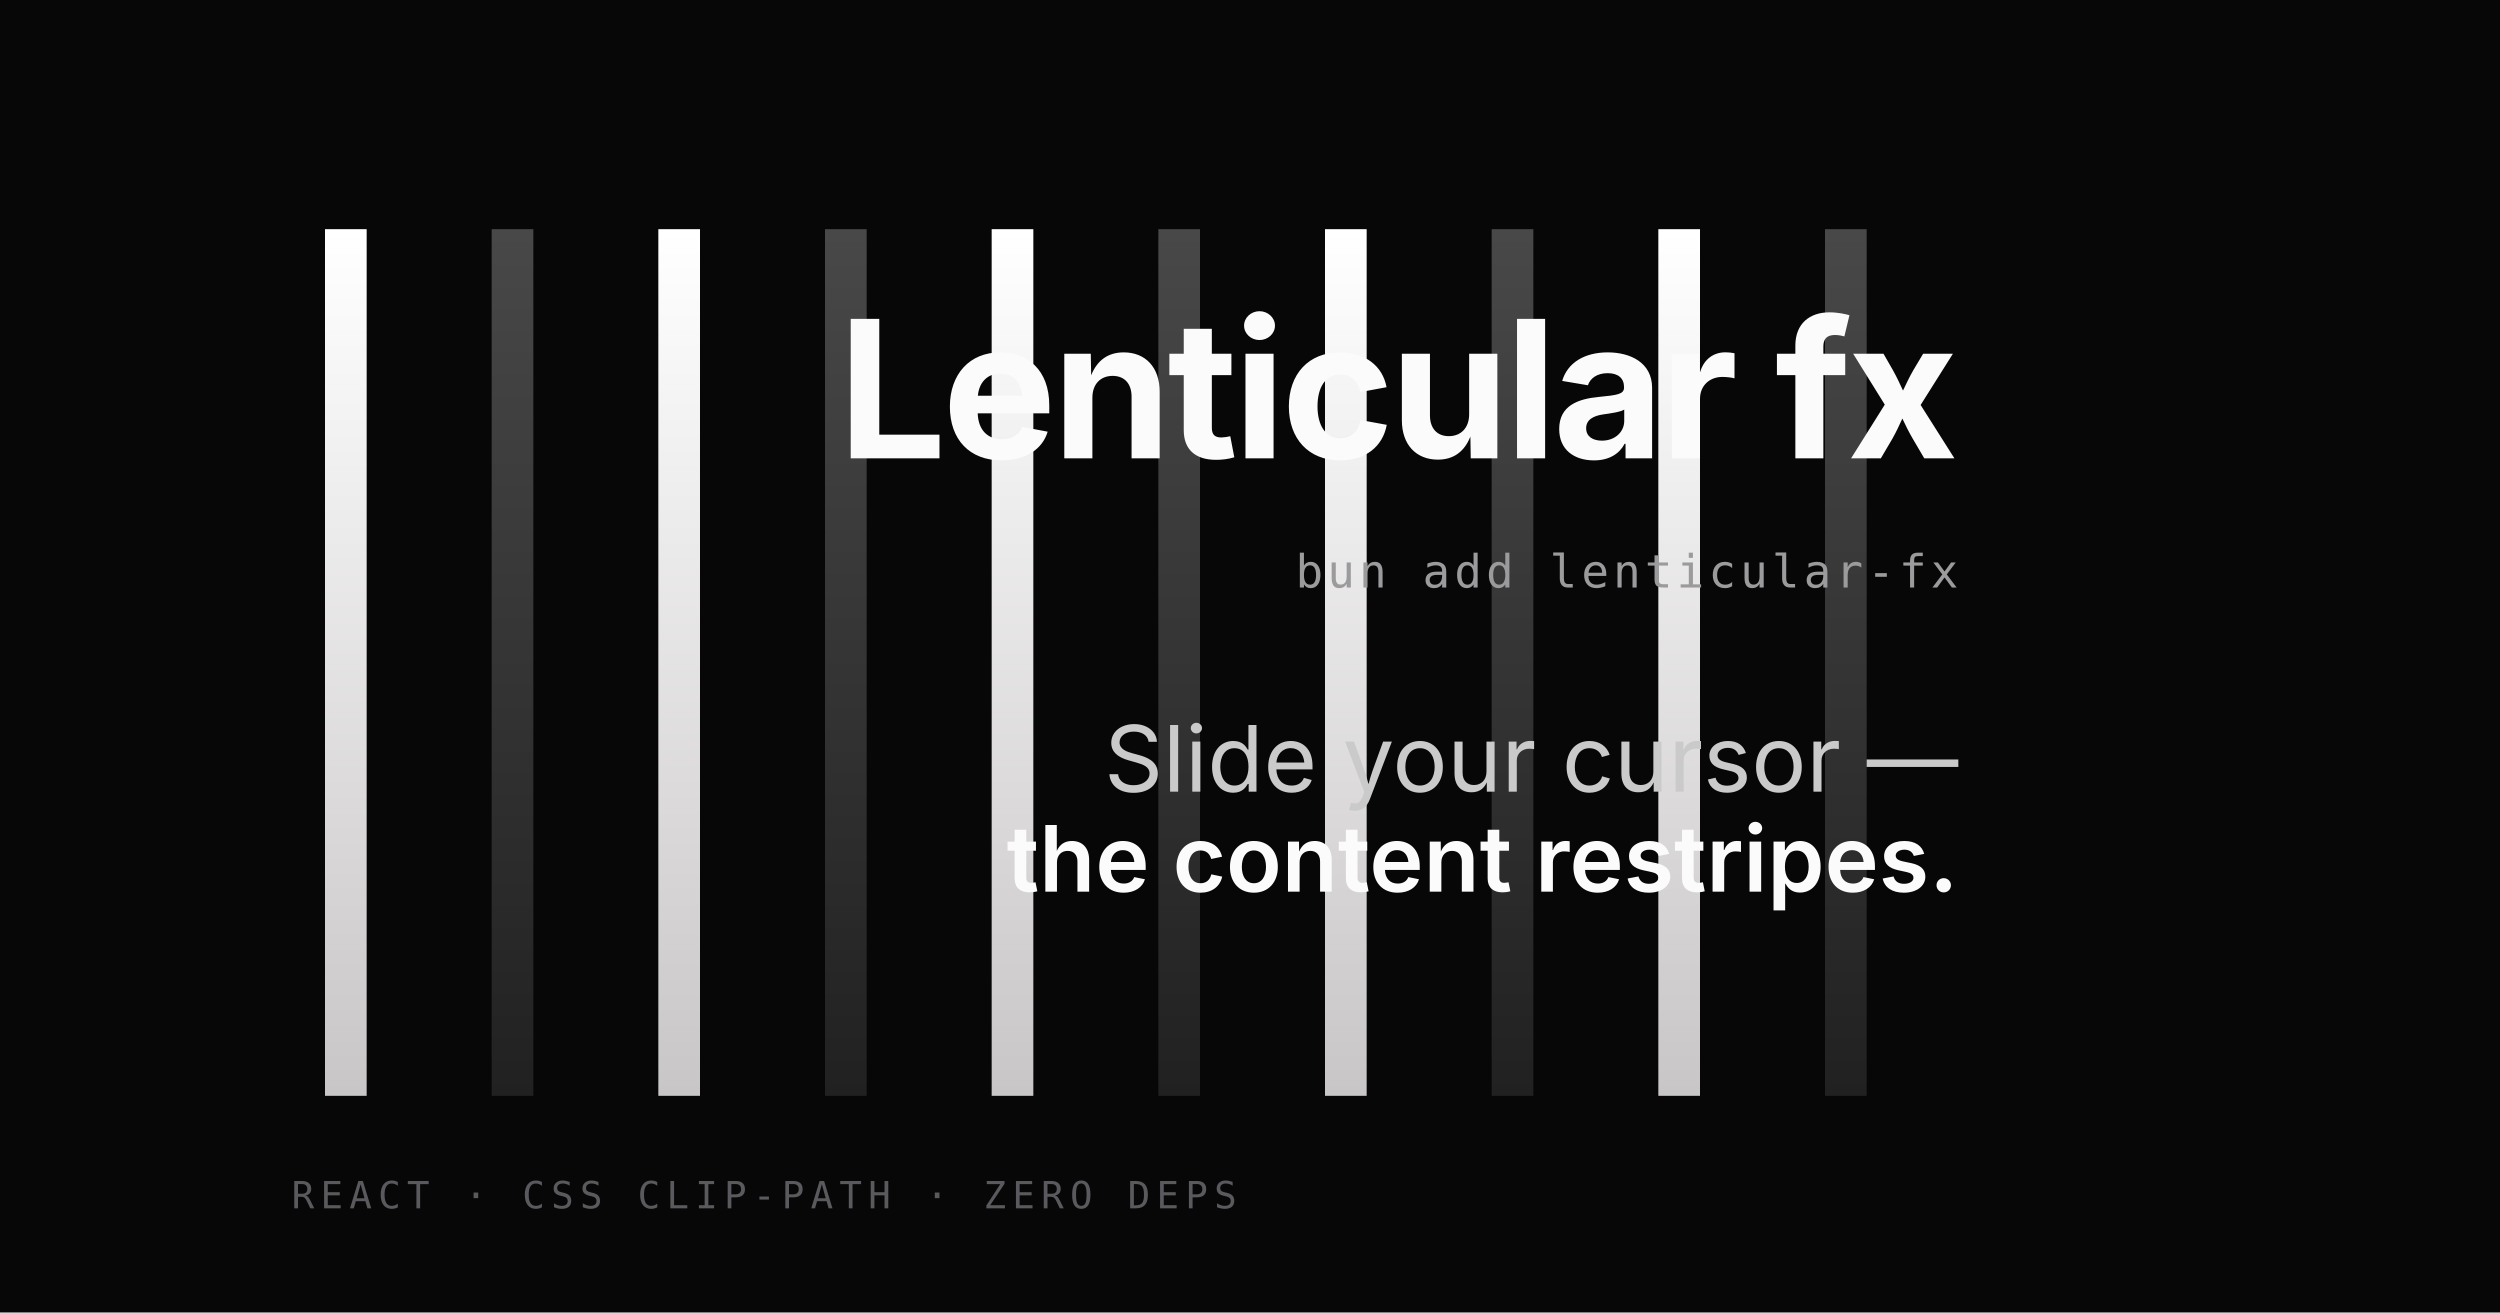
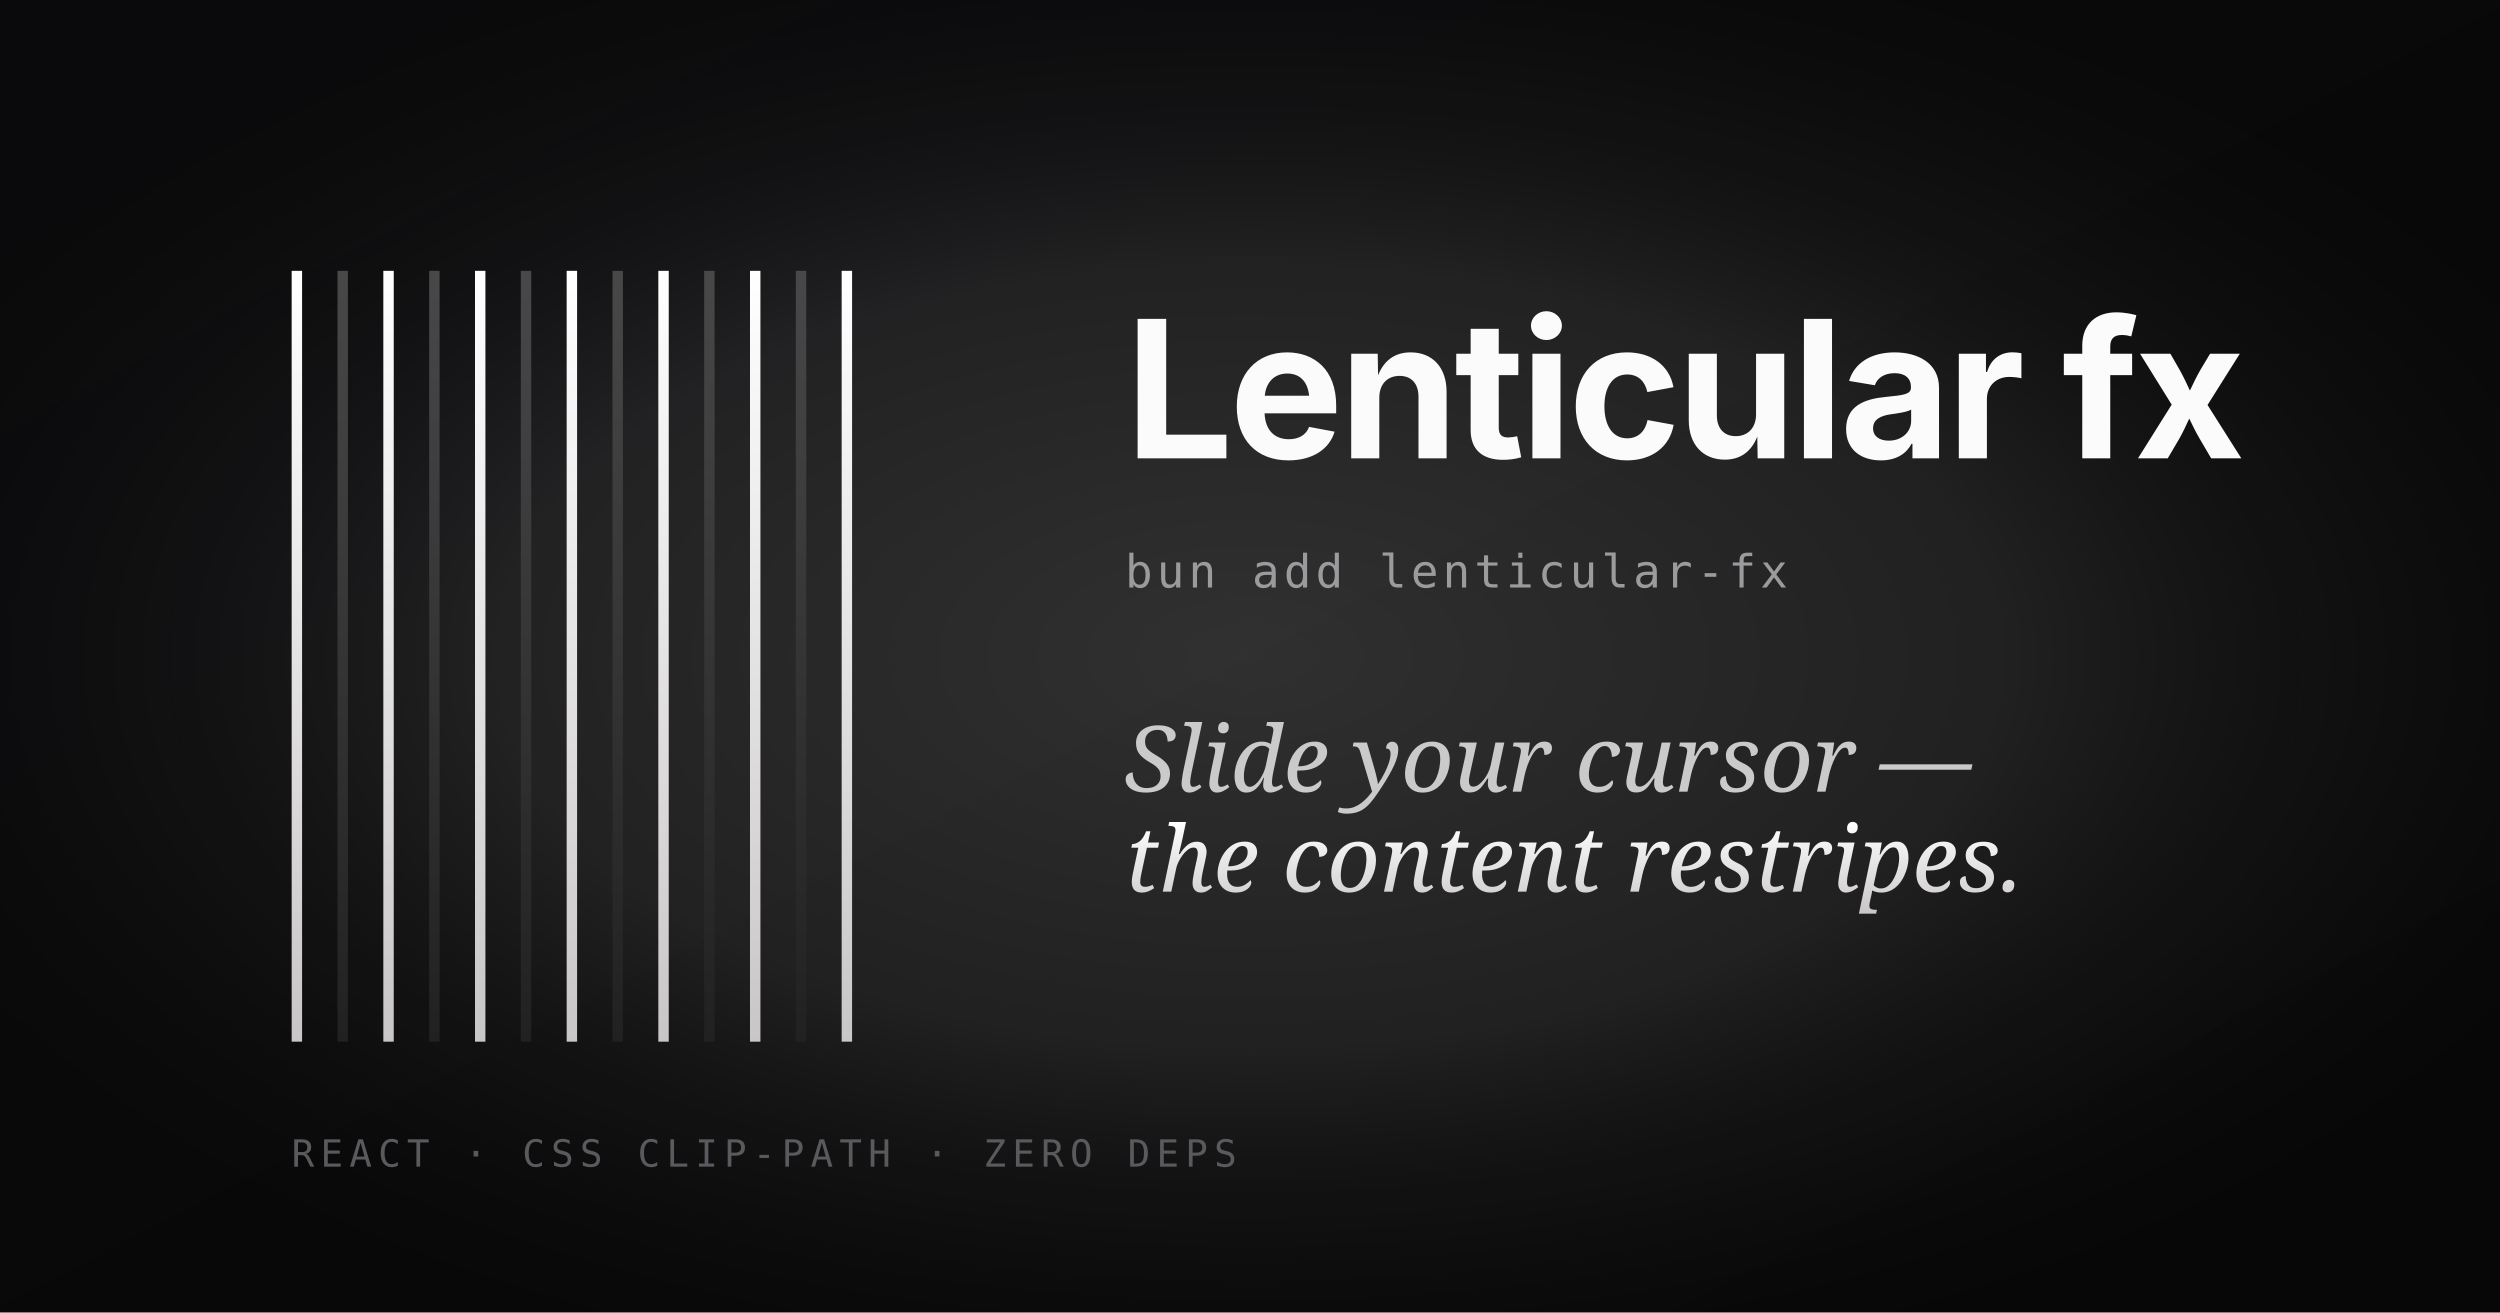
<svg xmlns="http://www.w3.org/2000/svg" viewBox="0 0 1200 630" width="1200" height="630">
  <defs>
-     <linearGradient id="strpA" x1="0" y1="0" x2="0" y2="1">
+     <linearGradient id="bg" x1="0" y1="0" x2="1" y2="1">
+       <stop offset="0" stop-color="#0a0a0c" />
+       <stop offset="1" stop-color="#070707" />
+     </linearGradient>
+     <linearGradient id="warm" x1="0" y1="0" x2="0" y2="1">
      <stop offset="0" stop-color="#ffffff" />
      <stop offset="1" stop-color="#c9c6c7" />
    </linearGradient>
-     <linearGradient id="strpB" x1="0" y1="0" x2="0" y2="1">
+     <linearGradient id="cool" x1="0" y1="0" x2="0" y2="1">
      <stop offset="0" stop-color="#484848" />
      <stop offset="1" stop-color="#212121" />
    </linearGradient>
+     <radialGradient id="glow" cx="50%" cy="50%" r="60%">
+       <stop offset="0" stop-color="#ffffff" stop-opacity="0.16" />
+       <stop offset="0.5" stop-color="#ffffff" stop-opacity="0.10" />
+       <stop offset="1" stop-color="#070707" stop-opacity="0" />
+     </radialGradient>
  </defs>
-   <rect width="1200" height="630" fill="#070707" />
-   <g transform="translate(140, 110) scale(4)">
-     <rect x="4" y="0" width="5" height="104" fill="url(#strpA)" />
-     <rect x="24" y="0" width="5" height="104" fill="url(#strpB)" />
-     <rect x="44" y="0" width="5" height="104" fill="url(#strpA)" />
-     <rect x="64" y="0" width="5" height="104" fill="url(#strpB)" />
-     <rect x="84" y="0" width="5" height="104" fill="url(#strpA)" />
-     <rect x="104" y="0" width="5" height="104" fill="url(#strpB)" />
-     <rect x="124" y="0" width="5" height="104" fill="url(#strpA)" />
-     <rect x="144" y="0" width="5" height="104" fill="url(#strpB)" />
-     <rect x="164" y="0" width="5" height="104" fill="url(#strpA)" />
-     <rect x="184" y="0" width="5" height="104" fill="url(#strpB)" />
+   <rect width="1200" height="630" fill="url(#bg)" />
+   <rect width="1200" height="630" fill="url(#glow)" />
+   <g transform="translate(140, 130)">
+     <g>
+       <rect x="0" y="0" width="5" height="370" rx="0" fill="url(#warm)" />
+       <rect x="22" y="0" width="5" height="370" rx="0" fill="url(#cool)" />
+       <rect x="44" y="0" width="5" height="370" rx="0" fill="url(#warm)" />
+       <rect x="66" y="0" width="5" height="370" rx="0" fill="url(#cool)" />
+       <rect x="88" y="0" width="5" height="370" rx="0" fill="url(#warm)" />
+       <rect x="110" y="0" width="5" height="370" rx="0" fill="url(#cool)" />
+       <rect x="132" y="0" width="5" height="370" rx="0" fill="url(#warm)" />
+       <rect x="154" y="0" width="5" height="370" rx="0" fill="url(#cool)" />
+       <rect x="176" y="0" width="5" height="370" rx="0" fill="url(#warm)" />
+       <rect x="198" y="0" width="5" height="370" rx="0" fill="url(#cool)" />
+       <rect x="220" y="0" width="5" height="370" rx="0" fill="url(#warm)" />
+       <rect x="242" y="0" width="5" height="370" rx="0" fill="url(#cool)" />
+       <rect x="264" y="0" width="5" height="370" rx="0" fill="url(#warm)" />
+     </g>
  </g>
-   <g transform="translate(940, 220)">
-     <text x="0" y="0" font-family="Geist, Inter, system-ui, sans-serif" font-size="92" font-weight="700" fill="#fbfbfb" letter-spacing="-2" text-anchor="end">
+   <g transform="translate(540, 220)">
+     <text x="0" y="0" font-family="Inter, system-ui, sans-serif" font-size="92" font-weight="700" fill="#fbfbfb" letter-spacing="-2">
      Lenticular fx
    </text>
-     <text x="0" y="62" font-family="Geist Mono, ui-monospace, monospace" font-size="22" font-weight="500" fill="#9b9b9e" letter-spacing="2" text-anchor="end">
+     <text x="0" y="62" font-family="JetBrains Mono, monospace" font-size="22" font-weight="500" fill="#9b9b9e" letter-spacing="2">
      bun add lenticular-fx
    </text>
-     <text x="0" y="160" font-family="Geist, Inter, system-ui, sans-serif" font-size="44" font-weight="400" fill="#cacaca" text-anchor="end">
+     <text x="0" y="160" font-family="Instrument Serif, serif" font-style="italic" font-size="44" fill="#cacaca">
      Slide your cursor —
    </text>
-     <text x="0" y="208" font-family="Geist, Inter, system-ui, sans-serif" font-size="44" font-weight="600" fill="#fbfbfb" text-anchor="end">
+     <text x="0" y="208" font-family="Instrument Serif, serif" font-style="italic" font-size="44" fill="url(#warm)">
      the content restripes.
    </text>
  </g>
-   <g transform="translate(140, 580)">
-     <text x="0" y="0" font-family="Geist Mono, ui-monospace, monospace" font-size="18" font-weight="500" fill="#5a5a5e" letter-spacing="3">
+   <g transform="translate(140, 560)">
+     <text x="0" y="0" font-family="JetBrains Mono, monospace" font-size="18" font-weight="500" fill="#5a5a5e" letter-spacing="3">
      REACT · CSS CLIP-PATH · ZERO DEPS
    </text>
  </g>
</svg>
